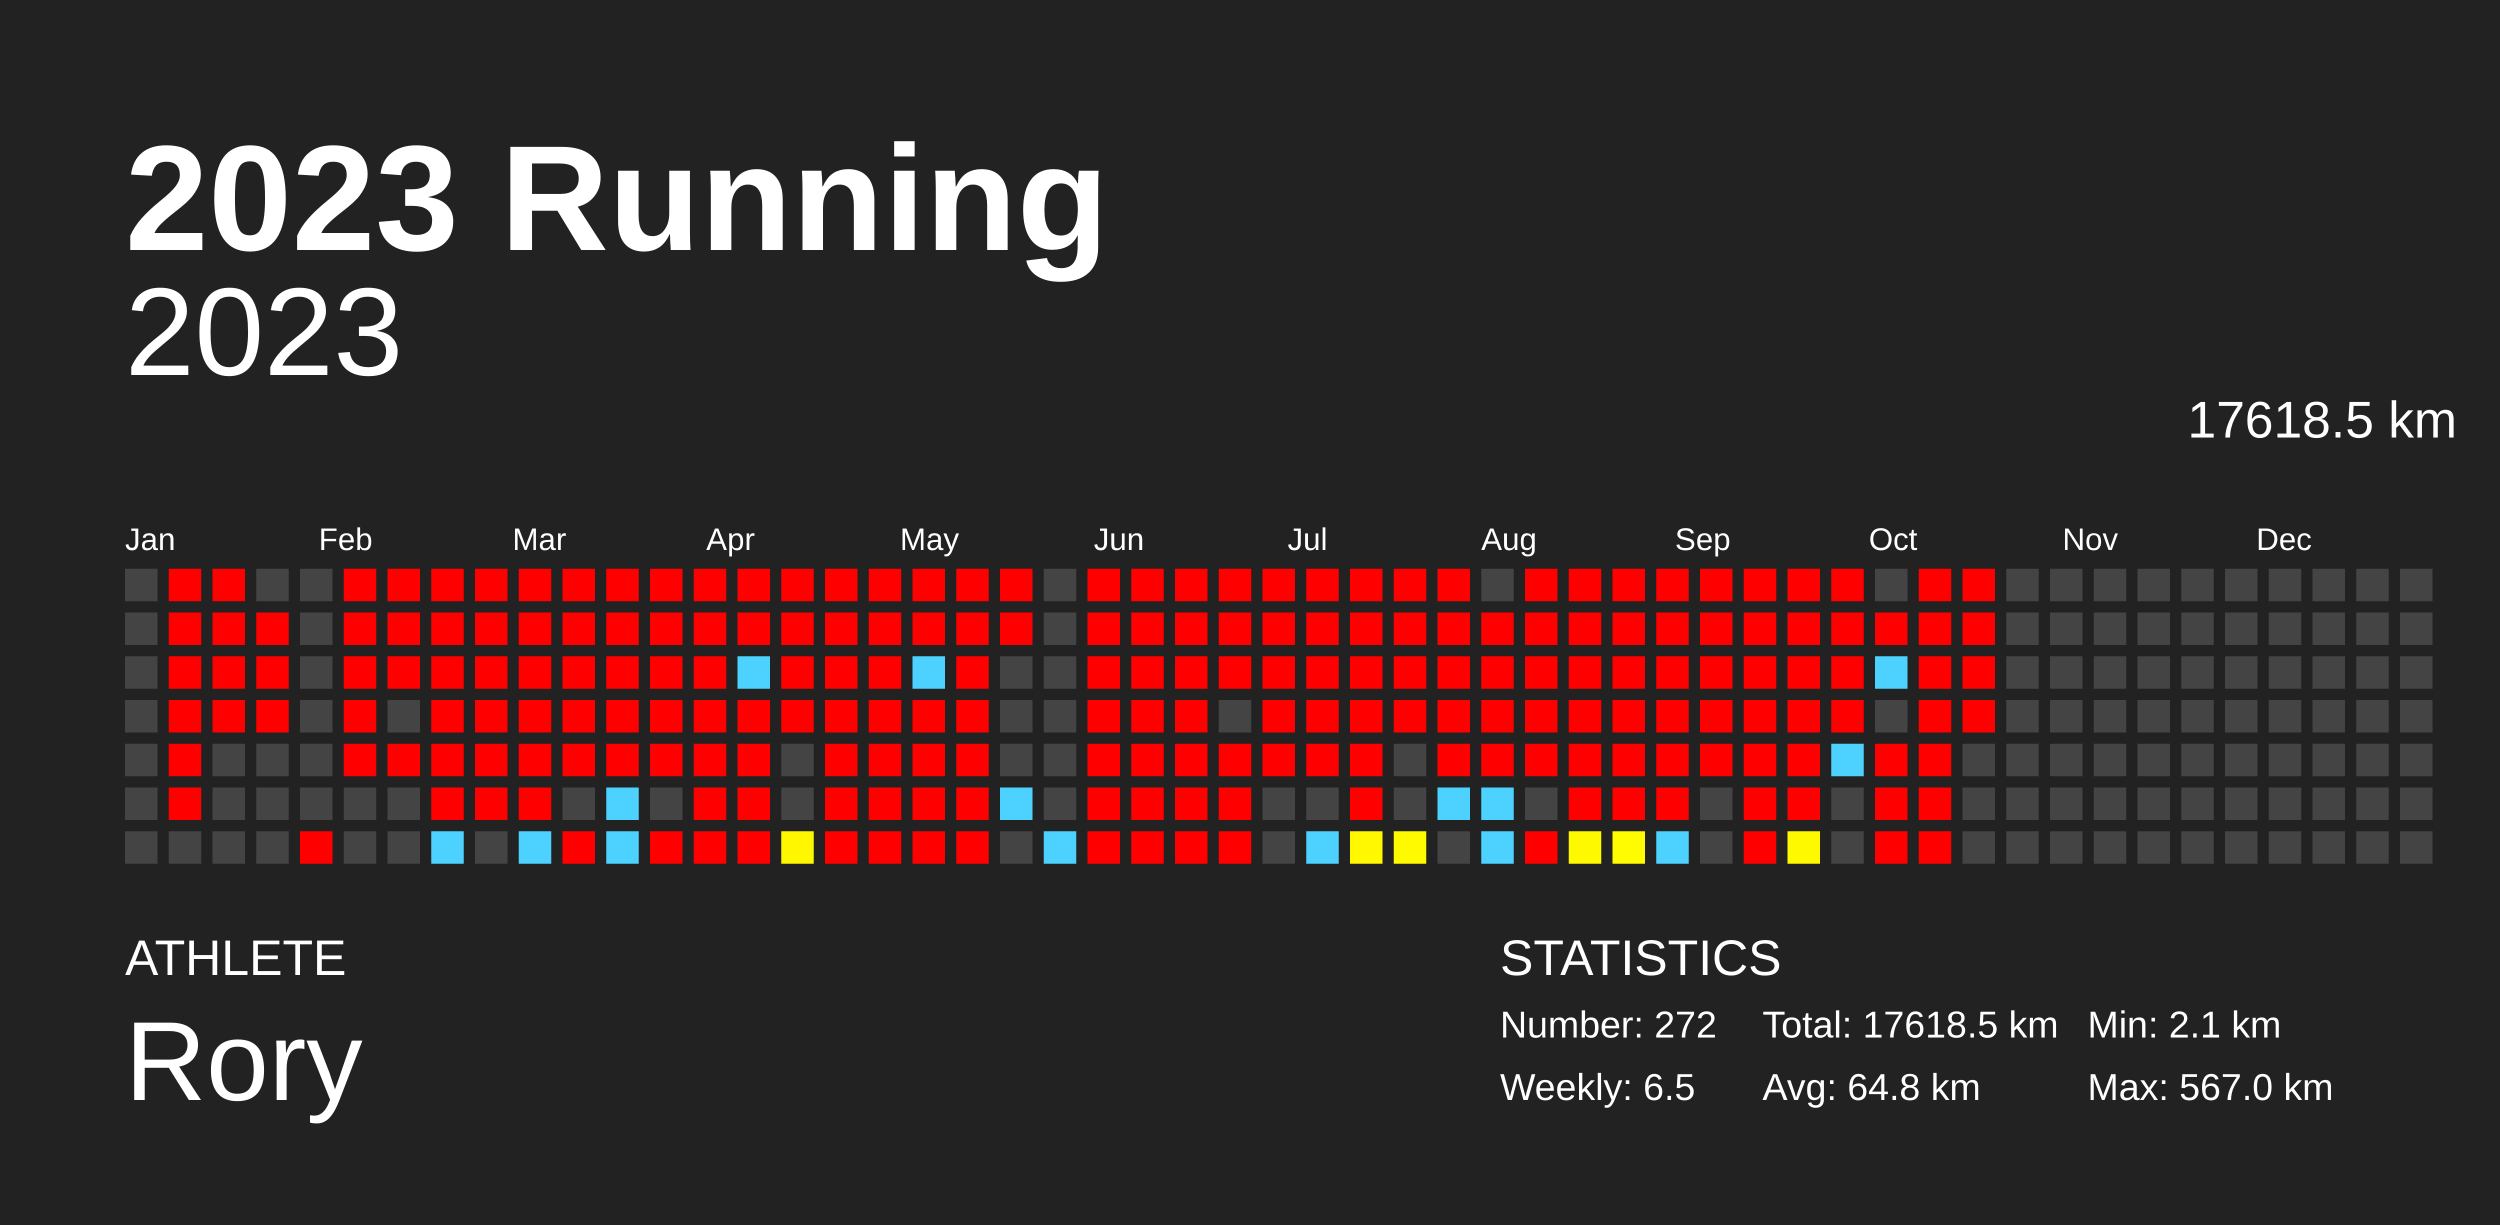
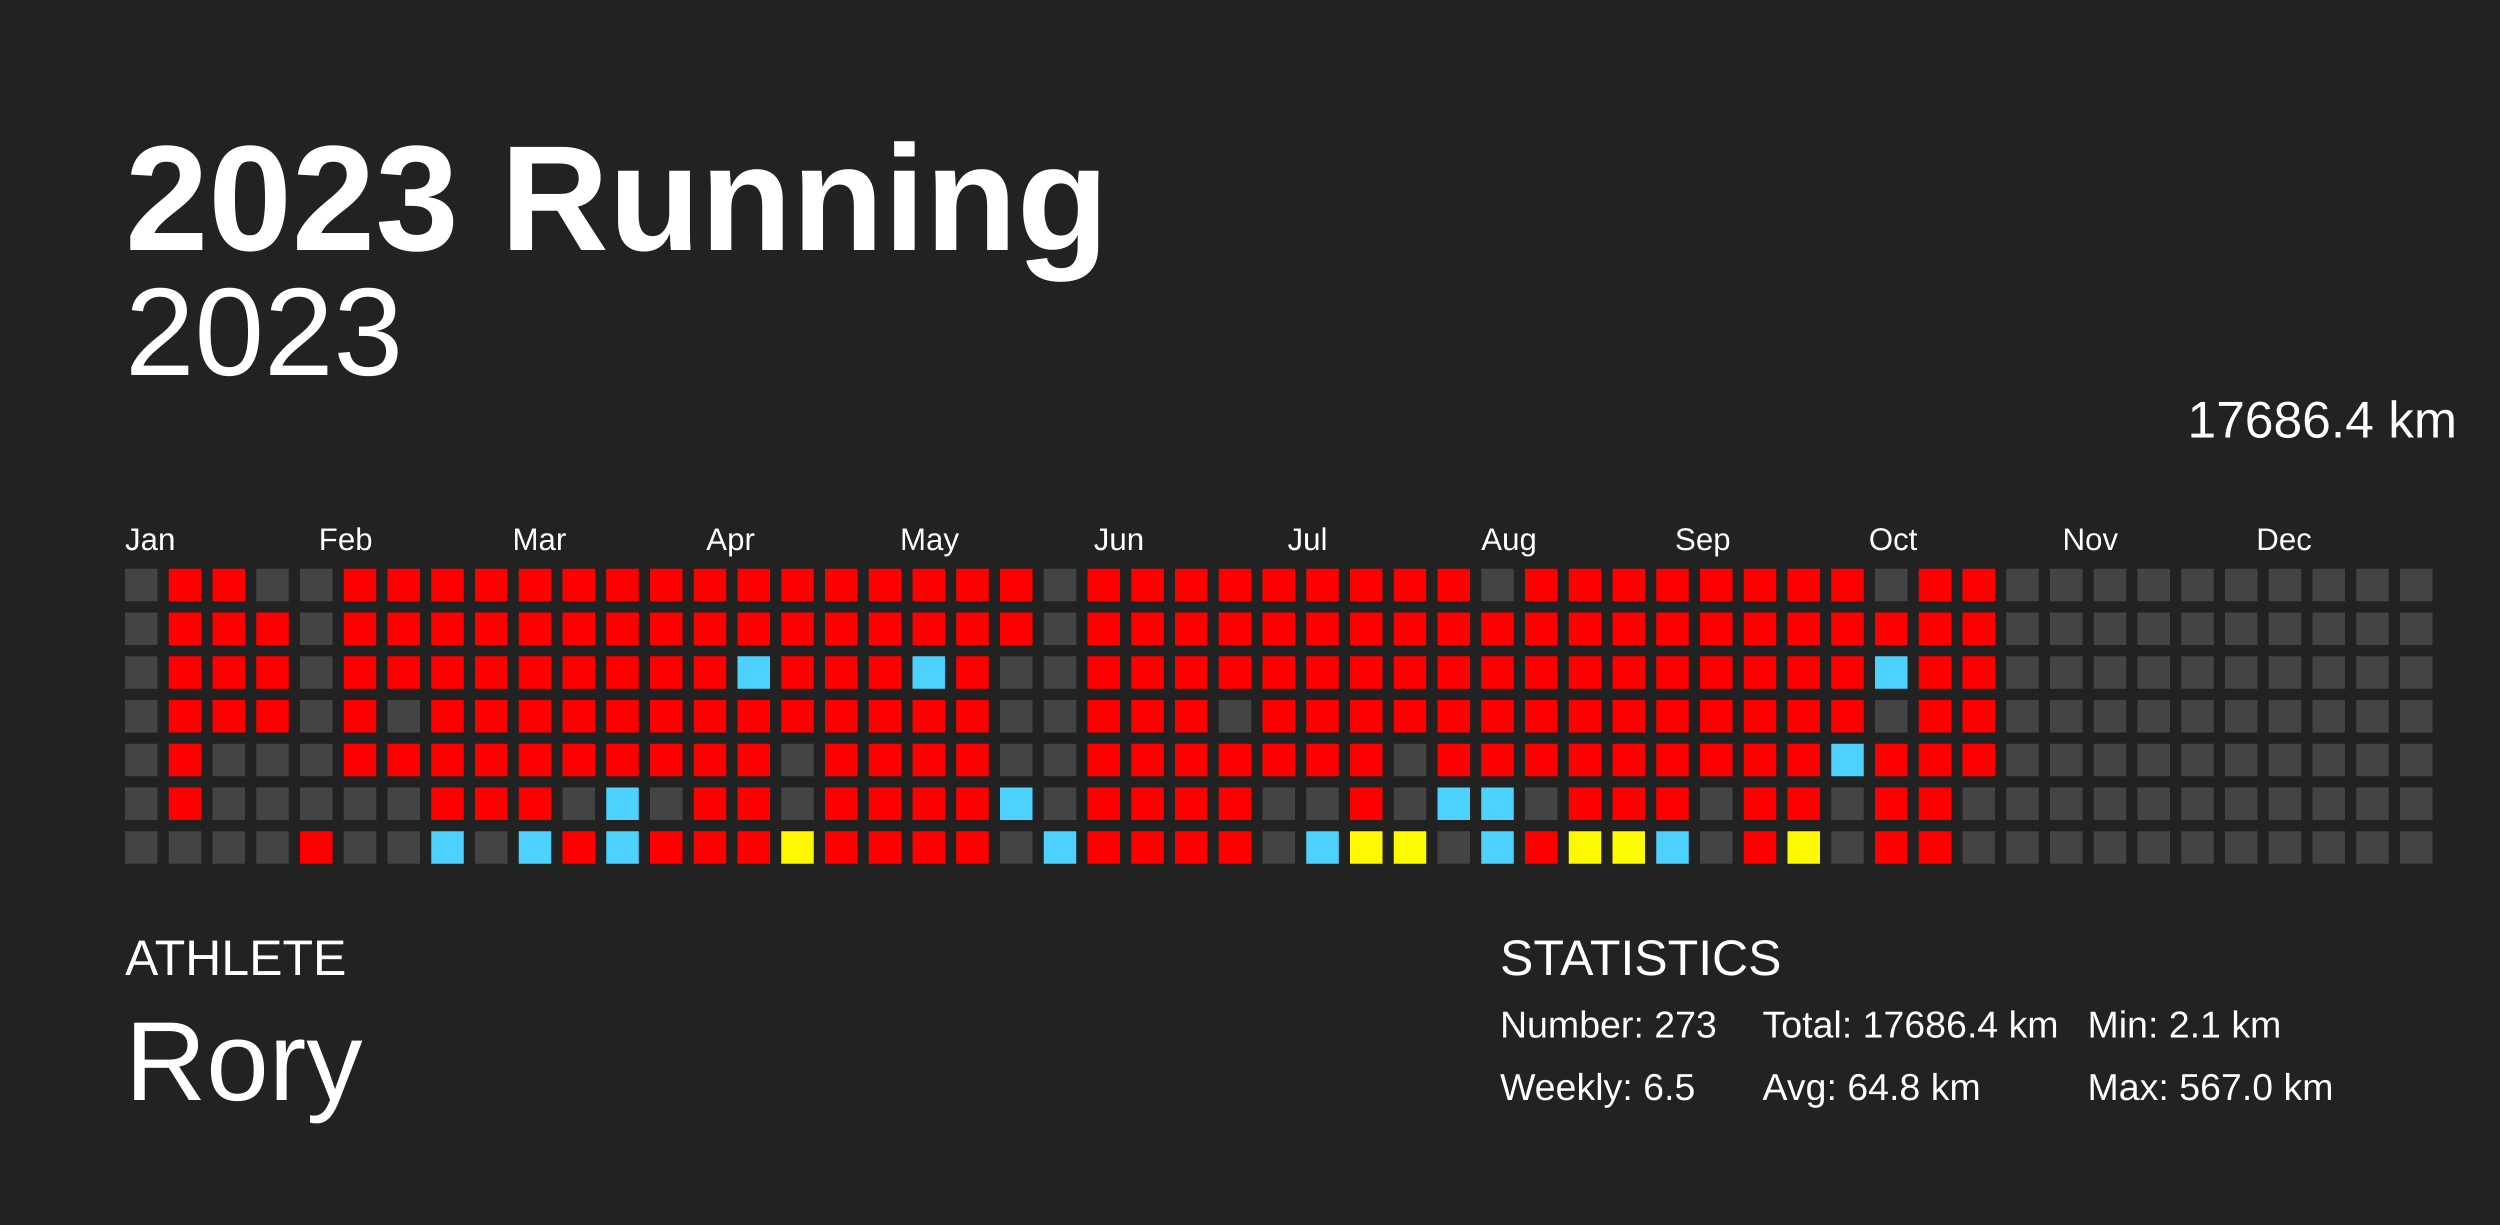
<svg xmlns="http://www.w3.org/2000/svg" baseProfile="full" height="98mm" version="1.1" viewBox="0,0,200,98" width="200mm">
  <defs />
  <rect fill="#222222" height="98" width="200" x="0" y="0" />
  <text fill="#FFFFFF" style="font-size:12px; font-family:Arial; font-weight:bold;" x="10" y="20">2023 Running</text>
  <text fill="#FFFFFF" style="font-size:4px; font-family:Arial" x="10" y="78">ATHLETE</text>
  <text fill="#FFFFFF" style="font-size:9px; font-family:Arial" x="10" y="88">Rory</text>
  <text fill="#FFFFFF" style="font-size:4px; font-family:Arial" x="120" y="78">STATISTICS</text>
-   <text fill="#FFFFFF" style="font-size:3px; font-family:Arial" x="120" y="83">Number: 272</text>
+   <text fill="#FFFFFF" style="font-size:3px; font-family:Arial" x="120" y="83">Number: 273</text>
  <text fill="#FFFFFF" style="font-size:3px; font-family:Arial" x="120" y="88">Weekly: 6.5</text>
-   <text fill="#FFFFFF" style="font-size:3px; font-family:Arial" x="141" y="83">Total: 17618.5 km</text>
+   <text fill="#FFFFFF" style="font-size:3px; font-family:Arial" x="141" y="83">Total: 17686.4 km</text>
  <text fill="#FFFFFF" style="font-size:3px; font-family:Arial" x="141" y="88">Avg: 64.8 km</text>
  <text fill="#FFFFFF" style="font-size:3px; font-family:Arial" x="167" y="83">Min: 2.1 km</text>
  <text fill="#FFFFFF" style="font-size:3px; font-family:Arial" x="167" y="88">Max: 567.0 km</text>
  <text alignment-baseline="hanging" fill="#FFFFFF" style="font-size:10.0px; font-family:Arial;" x="10" y="30">2023</text>
-   <text alignment-baseline="hanging" fill="#FFFFFF" style="font-size:4.125px; font-family:Arial;" x="175" y="35">17618.5 km</text>
+   <text alignment-baseline="hanging" fill="#FFFFFF" style="font-size:4.125px; font-family:Arial;" x="175" y="35">17686.4 km</text>
  <text fill="#FFFFFF" style="font-size:2.5px; font-family:Arial" x="10.0" y="44">Jan</text>
  <text fill="#FFFFFF" style="font-size:2.5px; font-family:Arial" x="25.5" y="44">Feb</text>
  <text fill="#FFFFFF" style="font-size:2.5px; font-family:Arial" x="41.0" y="44">Mar</text>
  <text fill="#FFFFFF" style="font-size:2.5px; font-family:Arial" x="56.5" y="44">Apr</text>
  <text fill="#FFFFFF" style="font-size:2.5px; font-family:Arial" x="72.0" y="44">May</text>
  <text fill="#FFFFFF" style="font-size:2.5px; font-family:Arial" x="87.5" y="44">Jun</text>
  <text fill="#FFFFFF" style="font-size:2.5px; font-family:Arial" x="103.0" y="44">Jul</text>
  <text fill="#FFFFFF" style="font-size:2.5px; font-family:Arial" x="118.5" y="44">Aug</text>
  <text fill="#FFFFFF" style="font-size:2.5px; font-family:Arial" x="134.0" y="44">Sep</text>
  <text fill="#FFFFFF" style="font-size:2.5px; font-family:Arial" x="149.5" y="44">Oct</text>
  <text fill="#FFFFFF" style="font-size:2.5px; font-family:Arial" x="165.0" y="44">Nov</text>
  <text fill="#FFFFFF" style="font-size:2.5px; font-family:Arial" x="180.5" y="44">Dec</text>
  <rect fill="#444444" height="2.6" width="2.6" x="10.0" y="45.5" />
  <rect fill="#444444" height="2.6" width="2.6" x="10.0" y="49.0" />
  <rect fill="#444444" height="2.6" width="2.6" x="10.0" y="52.5" />
  <rect fill="#444444" height="2.6" width="2.6" x="10.0" y="56.0" />
  <rect fill="#444444" height="2.6" width="2.6" x="10.0" y="59.5" />
  <rect fill="#444444" height="2.6" width="2.6" x="10.0" y="63.0" />
  <rect fill="#444444" height="2.6" width="2.6" x="10.0" y="66.5" />
  <rect fill="red" height="2.6" width="2.6" x="13.5" y="45.5" />
  <rect fill="red" height="2.6" width="2.6" x="13.5" y="49.0" />
  <rect fill="red" height="2.6" width="2.6" x="13.5" y="52.5" />
  <rect fill="red" height="2.6" width="2.6" x="13.5" y="56.0" />
  <rect fill="red" height="2.6" width="2.6" x="13.5" y="59.5" />
  <rect fill="red" height="2.6" width="2.6" x="13.5" y="63.0" />
  <rect fill="#444444" height="2.6" width="2.6" x="13.5" y="66.5" />
  <rect fill="red" height="2.6" width="2.6" x="17.0" y="45.5" />
  <rect fill="red" height="2.6" width="2.6" x="17.0" y="49.0" />
  <rect fill="red" height="2.6" width="2.6" x="17.0" y="52.5" />
  <rect fill="red" height="2.6" width="2.6" x="17.0" y="56.0" />
  <rect fill="#444444" height="2.6" width="2.6" x="17.0" y="59.5" />
  <rect fill="#444444" height="2.6" width="2.6" x="17.0" y="63.0" />
  <rect fill="#444444" height="2.6" width="2.6" x="17.0" y="66.5" />
  <rect fill="#444444" height="2.6" width="2.6" x="20.5" y="45.5" />
  <rect fill="red" height="2.6" width="2.6" x="20.5" y="49.0" />
  <rect fill="red" height="2.6" width="2.6" x="20.5" y="52.5" />
  <rect fill="red" height="2.6" width="2.6" x="20.5" y="56.0" />
  <rect fill="#444444" height="2.6" width="2.6" x="20.5" y="59.5" />
  <rect fill="#444444" height="2.6" width="2.6" x="20.5" y="63.0" />
  <rect fill="#444444" height="2.6" width="2.6" x="20.5" y="66.5" />
  <rect fill="#444444" height="2.6" width="2.6" x="24.0" y="45.5" />
  <rect fill="#444444" height="2.6" width="2.6" x="24.0" y="49.0" />
  <rect fill="#444444" height="2.6" width="2.6" x="24.0" y="52.5" />
  <rect fill="#444444" height="2.6" width="2.6" x="24.0" y="56.0" />
  <rect fill="#444444" height="2.6" width="2.6" x="24.0" y="59.5" />
  <rect fill="#444444" height="2.6" width="2.6" x="24.0" y="63.0" />
  <rect fill="red" height="2.6" width="2.6" x="24.0" y="66.5" />
  <rect fill="red" height="2.6" width="2.6" x="27.5" y="45.5" />
  <rect fill="red" height="2.6" width="2.6" x="27.5" y="49.0" />
  <rect fill="red" height="2.6" width="2.6" x="27.5" y="52.5" />
  <rect fill="red" height="2.6" width="2.6" x="27.5" y="56.0" />
  <rect fill="red" height="2.6" width="2.6" x="27.5" y="59.5" />
  <rect fill="#444444" height="2.6" width="2.6" x="27.5" y="63.0" />
  <rect fill="#444444" height="2.6" width="2.6" x="27.5" y="66.5" />
  <rect fill="red" height="2.6" width="2.6" x="31.0" y="45.5" />
  <rect fill="red" height="2.6" width="2.6" x="31.0" y="49.0" />
  <rect fill="red" height="2.6" width="2.6" x="31.0" y="52.5" />
  <rect fill="#444444" height="2.6" width="2.6" x="31.0" y="56.0" />
  <rect fill="red" height="2.6" width="2.6" x="31.0" y="59.5" />
  <rect fill="#444444" height="2.6" width="2.6" x="31.0" y="63.0" />
  <rect fill="#444444" height="2.6" width="2.6" x="31.0" y="66.5" />
  <rect fill="red" height="2.6" width="2.6" x="34.5" y="45.5" />
  <rect fill="red" height="2.6" width="2.6" x="34.5" y="49.0" />
  <rect fill="red" height="2.6" width="2.6" x="34.5" y="52.5" />
  <rect fill="red" height="2.6" width="2.6" x="34.5" y="56.0" />
  <rect fill="red" height="2.6" width="2.6" x="34.5" y="59.5" />
  <rect fill="red" height="2.6" width="2.6" x="34.5" y="63.0" />
  <rect fill="#4dd2ff" height="2.6" width="2.6" x="34.5" y="66.5" />
  <rect fill="red" height="2.6" width="2.6" x="38.0" y="45.5" />
  <rect fill="red" height="2.6" width="2.6" x="38.0" y="49.0" />
  <rect fill="red" height="2.6" width="2.6" x="38.0" y="52.5" />
  <rect fill="red" height="2.6" width="2.6" x="38.0" y="56.0" />
  <rect fill="red" height="2.6" width="2.6" x="38.0" y="59.5" />
  <rect fill="red" height="2.6" width="2.6" x="38.0" y="63.0" />
  <rect fill="#444444" height="2.6" width="2.6" x="38.0" y="66.5" />
  <rect fill="red" height="2.6" width="2.6" x="41.5" y="45.5" />
  <rect fill="red" height="2.6" width="2.6" x="41.5" y="49.0" />
  <rect fill="red" height="2.6" width="2.6" x="41.5" y="52.5" />
  <rect fill="red" height="2.6" width="2.6" x="41.5" y="56.0" />
  <rect fill="red" height="2.6" width="2.6" x="41.5" y="59.5" />
  <rect fill="red" height="2.6" width="2.6" x="41.5" y="63.0" />
  <rect fill="#4dd2ff" height="2.6" width="2.6" x="41.5" y="66.5" />
  <rect fill="red" height="2.6" width="2.6" x="45.0" y="45.5" />
  <rect fill="red" height="2.6" width="2.6" x="45.0" y="49.0" />
  <rect fill="red" height="2.6" width="2.6" x="45.0" y="52.5" />
  <rect fill="red" height="2.6" width="2.6" x="45.0" y="56.0" />
  <rect fill="red" height="2.6" width="2.6" x="45.0" y="59.5" />
  <rect fill="#444444" height="2.6" width="2.6" x="45.0" y="63.0" />
  <rect fill="red" height="2.6" width="2.6" x="45.0" y="66.5" />
  <rect fill="red" height="2.6" width="2.6" x="48.5" y="45.5" />
  <rect fill="red" height="2.6" width="2.6" x="48.5" y="49.0" />
  <rect fill="red" height="2.6" width="2.6" x="48.5" y="52.5" />
  <rect fill="red" height="2.6" width="2.6" x="48.5" y="56.0" />
  <rect fill="red" height="2.6" width="2.6" x="48.5" y="59.5" />
  <rect fill="#4dd2ff" height="2.6" width="2.6" x="48.5" y="63.0" />
  <rect fill="#4dd2ff" height="2.6" width="2.6" x="48.5" y="66.5" />
  <rect fill="red" height="2.6" width="2.6" x="52.0" y="45.5" />
  <rect fill="red" height="2.6" width="2.6" x="52.0" y="49.0" />
  <rect fill="red" height="2.6" width="2.6" x="52.0" y="52.5" />
  <rect fill="red" height="2.6" width="2.6" x="52.0" y="56.0" />
  <rect fill="red" height="2.6" width="2.6" x="52.0" y="59.5" />
  <rect fill="#444444" height="2.6" width="2.6" x="52.0" y="63.0" />
  <rect fill="red" height="2.6" width="2.6" x="52.0" y="66.5" />
  <rect fill="red" height="2.6" width="2.6" x="55.5" y="45.5" />
  <rect fill="red" height="2.6" width="2.6" x="55.5" y="49.0" />
  <rect fill="red" height="2.6" width="2.6" x="55.5" y="52.5" />
  <rect fill="red" height="2.6" width="2.6" x="55.5" y="56.0" />
  <rect fill="red" height="2.6" width="2.6" x="55.5" y="59.5" />
  <rect fill="red" height="2.6" width="2.6" x="55.5" y="63.0" />
  <rect fill="red" height="2.6" width="2.6" x="55.5" y="66.5" />
  <rect fill="red" height="2.6" width="2.6" x="59.0" y="45.5" />
  <rect fill="red" height="2.6" width="2.6" x="59.0" y="49.0" />
  <rect fill="#4dd2ff" height="2.6" width="2.6" x="59.0" y="52.5" />
  <rect fill="red" height="2.6" width="2.6" x="59.0" y="56.0" />
  <rect fill="red" height="2.6" width="2.6" x="59.0" y="59.5" />
  <rect fill="red" height="2.6" width="2.6" x="59.0" y="63.0" />
  <rect fill="red" height="2.6" width="2.6" x="59.0" y="66.5" />
  <rect fill="red" height="2.6" width="2.6" x="62.5" y="45.5" />
  <rect fill="red" height="2.6" width="2.6" x="62.5" y="49.0" />
  <rect fill="red" height="2.6" width="2.6" x="62.5" y="52.5" />
  <rect fill="red" height="2.6" width="2.6" x="62.5" y="56.0" />
  <rect fill="#444444" height="2.6" width="2.6" x="62.5" y="59.5" />
  <rect fill="#444444" height="2.6" width="2.6" x="62.5" y="63.0" />
  <rect fill="#fff700" height="2.6" width="2.6" x="62.5" y="66.5" />
  <rect fill="red" height="2.6" width="2.6" x="66.0" y="45.5" />
  <rect fill="red" height="2.6" width="2.6" x="66.0" y="49.0" />
  <rect fill="red" height="2.6" width="2.6" x="66.0" y="52.5" />
  <rect fill="red" height="2.6" width="2.6" x="66.0" y="56.0" />
  <rect fill="red" height="2.6" width="2.6" x="66.0" y="59.5" />
  <rect fill="red" height="2.6" width="2.6" x="66.0" y="63.0" />
  <rect fill="red" height="2.6" width="2.6" x="66.0" y="66.5" />
  <rect fill="red" height="2.6" width="2.6" x="69.5" y="45.5" />
  <rect fill="red" height="2.6" width="2.6" x="69.5" y="49.0" />
  <rect fill="red" height="2.6" width="2.6" x="69.5" y="52.5" />
  <rect fill="red" height="2.6" width="2.6" x="69.5" y="56.0" />
  <rect fill="red" height="2.6" width="2.6" x="69.5" y="59.5" />
  <rect fill="red" height="2.6" width="2.6" x="69.5" y="63.0" />
  <rect fill="red" height="2.6" width="2.6" x="69.5" y="66.5" />
  <rect fill="red" height="2.6" width="2.6" x="73.0" y="45.5" />
  <rect fill="red" height="2.6" width="2.6" x="73.0" y="49.0" />
  <rect fill="#4dd2ff" height="2.6" width="2.6" x="73.0" y="52.5" />
  <rect fill="red" height="2.6" width="2.6" x="73.0" y="56.0" />
  <rect fill="red" height="2.6" width="2.6" x="73.0" y="59.5" />
  <rect fill="red" height="2.6" width="2.6" x="73.0" y="63.0" />
  <rect fill="red" height="2.6" width="2.6" x="73.0" y="66.5" />
  <rect fill="red" height="2.6" width="2.6" x="76.5" y="45.5" />
  <rect fill="red" height="2.6" width="2.6" x="76.5" y="49.0" />
  <rect fill="red" height="2.6" width="2.6" x="76.5" y="52.5" />
  <rect fill="red" height="2.6" width="2.6" x="76.5" y="56.0" />
  <rect fill="red" height="2.6" width="2.6" x="76.5" y="59.5" />
  <rect fill="red" height="2.6" width="2.6" x="76.5" y="63.0" />
  <rect fill="red" height="2.6" width="2.6" x="76.5" y="66.5" />
  <rect fill="red" height="2.6" width="2.6" x="80.0" y="45.5" />
  <rect fill="red" height="2.6" width="2.6" x="80.0" y="49.0" />
  <rect fill="#444444" height="2.6" width="2.6" x="80.0" y="52.5" />
  <rect fill="#444444" height="2.6" width="2.6" x="80.0" y="56.0" />
  <rect fill="#444444" height="2.6" width="2.6" x="80.0" y="59.5" />
  <rect fill="#4dd2ff" height="2.6" width="2.6" x="80.0" y="63.0" />
  <rect fill="#444444" height="2.6" width="2.6" x="80.0" y="66.5" />
  <rect fill="#444444" height="2.6" width="2.6" x="83.5" y="45.5" />
  <rect fill="#444444" height="2.6" width="2.6" x="83.5" y="49.0" />
  <rect fill="#444444" height="2.6" width="2.6" x="83.5" y="52.5" />
  <rect fill="#444444" height="2.6" width="2.6" x="83.5" y="56.0" />
  <rect fill="#444444" height="2.6" width="2.6" x="83.5" y="59.5" />
  <rect fill="#444444" height="2.6" width="2.6" x="83.5" y="63.0" />
  <rect fill="#4dd2ff" height="2.6" width="2.6" x="83.5" y="66.5" />
  <rect fill="red" height="2.6" width="2.6" x="87.0" y="45.5" />
  <rect fill="red" height="2.6" width="2.6" x="87.0" y="49.0" />
  <rect fill="red" height="2.6" width="2.6" x="87.0" y="52.5" />
  <rect fill="red" height="2.6" width="2.6" x="87.0" y="56.0" />
  <rect fill="red" height="2.6" width="2.6" x="87.0" y="59.5" />
  <rect fill="red" height="2.6" width="2.6" x="87.0" y="63.0" />
  <rect fill="red" height="2.6" width="2.6" x="87.0" y="66.5" />
  <rect fill="red" height="2.6" width="2.6" x="90.5" y="45.5" />
  <rect fill="red" height="2.6" width="2.6" x="90.5" y="49.0" />
  <rect fill="red" height="2.6" width="2.6" x="90.5" y="52.5" />
  <rect fill="red" height="2.6" width="2.6" x="90.5" y="56.0" />
  <rect fill="red" height="2.6" width="2.6" x="90.5" y="59.5" />
  <rect fill="red" height="2.6" width="2.6" x="90.5" y="63.0" />
  <rect fill="red" height="2.6" width="2.6" x="90.5" y="66.5" />
  <rect fill="red" height="2.6" width="2.6" x="94.0" y="45.5" />
  <rect fill="red" height="2.6" width="2.6" x="94.0" y="49.0" />
  <rect fill="red" height="2.6" width="2.6" x="94.0" y="52.5" />
  <rect fill="red" height="2.6" width="2.6" x="94.0" y="56.0" />
  <rect fill="red" height="2.6" width="2.6" x="94.0" y="59.5" />
  <rect fill="red" height="2.6" width="2.6" x="94.0" y="63.0" />
  <rect fill="red" height="2.6" width="2.6" x="94.0" y="66.5" />
  <rect fill="red" height="2.6" width="2.6" x="97.5" y="45.5" />
  <rect fill="red" height="2.6" width="2.6" x="97.5" y="49.0" />
  <rect fill="red" height="2.6" width="2.6" x="97.5" y="52.5" />
  <rect fill="#444444" height="2.6" width="2.6" x="97.5" y="56.0" />
  <rect fill="red" height="2.6" width="2.6" x="97.5" y="59.5" />
  <rect fill="red" height="2.6" width="2.6" x="97.5" y="63.0" />
  <rect fill="red" height="2.6" width="2.6" x="97.5" y="66.5" />
  <rect fill="red" height="2.6" width="2.6" x="101.0" y="45.5" />
  <rect fill="red" height="2.6" width="2.6" x="101.0" y="49.0" />
  <rect fill="red" height="2.6" width="2.6" x="101.0" y="52.5" />
  <rect fill="red" height="2.6" width="2.6" x="101.0" y="56.0" />
  <rect fill="red" height="2.6" width="2.6" x="101.0" y="59.5" />
  <rect fill="#444444" height="2.6" width="2.6" x="101.0" y="63.0" />
  <rect fill="#444444" height="2.6" width="2.6" x="101.0" y="66.5" />
  <rect fill="red" height="2.6" width="2.6" x="104.5" y="45.5" />
  <rect fill="red" height="2.6" width="2.6" x="104.5" y="49.0" />
  <rect fill="red" height="2.6" width="2.6" x="104.5" y="52.5" />
  <rect fill="red" height="2.6" width="2.6" x="104.5" y="56.0" />
  <rect fill="red" height="2.6" width="2.6" x="104.5" y="59.5" />
  <rect fill="#444444" height="2.6" width="2.6" x="104.5" y="63.0" />
  <rect fill="#4dd2ff" height="2.6" width="2.6" x="104.5" y="66.5" />
  <rect fill="red" height="2.6" width="2.6" x="108.0" y="45.5" />
  <rect fill="red" height="2.6" width="2.6" x="108.0" y="49.0" />
  <rect fill="red" height="2.6" width="2.6" x="108.0" y="52.5" />
  <rect fill="red" height="2.6" width="2.6" x="108.0" y="56.0" />
  <rect fill="red" height="2.6" width="2.6" x="108.0" y="59.5" />
  <rect fill="red" height="2.6" width="2.6" x="108.0" y="63.0" />
  <rect fill="#fff800" height="2.6" width="2.6" x="108.0" y="66.5" />
  <rect fill="red" height="2.6" width="2.6" x="111.5" y="45.5" />
  <rect fill="red" height="2.6" width="2.6" x="111.5" y="49.0" />
  <rect fill="red" height="2.6" width="2.6" x="111.5" y="52.5" />
  <rect fill="red" height="2.6" width="2.6" x="111.5" y="56.0" />
  <rect fill="#444444" height="2.6" width="2.6" x="111.5" y="59.5" />
  <rect fill="#444444" height="2.6" width="2.6" x="111.5" y="63.0" />
  <rect fill="#fffa00" height="2.6" width="2.6" x="111.5" y="66.5" />
  <rect fill="red" height="2.6" width="2.6" x="115.0" y="45.5" />
  <rect fill="red" height="2.6" width="2.6" x="115.0" y="49.0" />
  <rect fill="red" height="2.6" width="2.6" x="115.0" y="52.5" />
  <rect fill="red" height="2.6" width="2.6" x="115.0" y="56.0" />
  <rect fill="red" height="2.6" width="2.6" x="115.0" y="59.5" />
  <rect fill="#4dd2ff" height="2.6" width="2.6" x="115.0" y="63.0" />
  <rect fill="#444444" height="2.6" width="2.6" x="115.0" y="66.5" />
  <rect fill="#444444" height="2.6" width="2.6" x="118.5" y="45.5" />
  <rect fill="red" height="2.6" width="2.6" x="118.5" y="49.0" />
  <rect fill="red" height="2.6" width="2.6" x="118.5" y="52.5" />
  <rect fill="red" height="2.6" width="2.6" x="118.5" y="56.0" />
  <rect fill="red" height="2.6" width="2.6" x="118.5" y="59.5" />
  <rect fill="#4dd2ff" height="2.6" width="2.6" x="118.5" y="63.0" />
  <rect fill="#4dd2ff" height="2.6" width="2.6" x="118.5" y="66.5" />
  <rect fill="red" height="2.6" width="2.6" x="122.0" y="45.5" />
  <rect fill="red" height="2.6" width="2.6" x="122.0" y="49.0" />
  <rect fill="red" height="2.6" width="2.6" x="122.0" y="52.5" />
  <rect fill="red" height="2.6" width="2.6" x="122.0" y="56.0" />
  <rect fill="red" height="2.6" width="2.6" x="122.0" y="59.5" />
  <rect fill="#444444" height="2.6" width="2.6" x="122.0" y="63.0" />
  <rect fill="red" height="2.6" width="2.6" x="122.0" y="66.5" />
  <rect fill="red" height="2.6" width="2.6" x="125.5" y="45.5" />
  <rect fill="red" height="2.6" width="2.6" x="125.5" y="49.0" />
  <rect fill="red" height="2.6" width="2.6" x="125.5" y="52.5" />
  <rect fill="red" height="2.6" width="2.6" x="125.5" y="56.0" />
  <rect fill="red" height="2.6" width="2.6" x="125.5" y="59.5" />
  <rect fill="red" height="2.6" width="2.6" x="125.5" y="63.0" />
  <rect fill="#fff900" height="2.6" width="2.6" x="125.5" y="66.5" />
  <rect fill="red" height="2.6" width="2.6" x="129.0" y="45.5" />
  <rect fill="red" height="2.6" width="2.6" x="129.0" y="49.0" />
  <rect fill="red" height="2.6" width="2.6" x="129.0" y="52.5" />
  <rect fill="red" height="2.6" width="2.6" x="129.0" y="56.0" />
  <rect fill="red" height="2.6" width="2.6" x="129.0" y="59.5" />
  <rect fill="red" height="2.6" width="2.6" x="129.0" y="63.0" />
  <rect fill="#fffb00" height="2.6" width="2.6" x="129.0" y="66.5" />
  <rect fill="red" height="2.6" width="2.6" x="132.5" y="45.5" />
  <rect fill="red" height="2.6" width="2.6" x="132.5" y="49.0" />
  <rect fill="red" height="2.6" width="2.6" x="132.5" y="52.5" />
  <rect fill="red" height="2.6" width="2.6" x="132.5" y="56.0" />
  <rect fill="red" height="2.6" width="2.6" x="132.5" y="59.5" />
  <rect fill="red" height="2.6" width="2.6" x="132.5" y="63.0" />
  <rect fill="#4dd2ff" height="2.6" width="2.6" x="132.5" y="66.5" />
  <rect fill="red" height="2.6" width="2.6" x="136.0" y="45.5" />
  <rect fill="red" height="2.6" width="2.6" x="136.0" y="49.0" />
  <rect fill="red" height="2.6" width="2.6" x="136.0" y="52.5" />
  <rect fill="red" height="2.6" width="2.6" x="136.0" y="56.0" />
  <rect fill="red" height="2.6" width="2.6" x="136.0" y="59.5" />
  <rect fill="#444444" height="2.6" width="2.6" x="136.0" y="63.0" />
  <rect fill="#444444" height="2.6" width="2.6" x="136.0" y="66.5" />
  <rect fill="red" height="2.6" width="2.6" x="139.5" y="45.5" />
  <rect fill="red" height="2.6" width="2.6" x="139.5" y="49.0" />
  <rect fill="red" height="2.6" width="2.6" x="139.5" y="52.5" />
  <rect fill="red" height="2.6" width="2.6" x="139.5" y="56.0" />
  <rect fill="red" height="2.6" width="2.6" x="139.5" y="59.5" />
  <rect fill="red" height="2.6" width="2.6" x="139.5" y="63.0" />
  <rect fill="red" height="2.6" width="2.6" x="139.5" y="66.5" />
  <rect fill="red" height="2.6" width="2.6" x="143.0" y="45.5" />
  <rect fill="red" height="2.6" width="2.6" x="143.0" y="49.0" />
  <rect fill="red" height="2.6" width="2.6" x="143.0" y="52.5" />
  <rect fill="red" height="2.6" width="2.6" x="143.0" y="56.0" />
  <rect fill="red" height="2.6" width="2.6" x="143.0" y="59.5" />
  <rect fill="red" height="2.6" width="2.6" x="143.0" y="63.0" />
  <rect fill="#fff900" height="2.6" width="2.6" x="143.0" y="66.5" />
  <rect fill="red" height="2.6" width="2.6" x="146.5" y="45.5" />
  <rect fill="red" height="2.6" width="2.6" x="146.5" y="49.0" />
  <rect fill="red" height="2.6" width="2.6" x="146.5" y="52.5" />
  <rect fill="red" height="2.6" width="2.6" x="146.5" y="56.0" />
  <rect fill="#4dd2ff" height="2.6" width="2.6" x="146.5" y="59.5" />
  <rect fill="#444444" height="2.6" width="2.6" x="146.5" y="63.0" />
  <rect fill="#444444" height="2.6" width="2.6" x="146.5" y="66.5" />
  <rect fill="#444444" height="2.6" width="2.6" x="150.0" y="45.5" />
  <rect fill="red" height="2.6" width="2.6" x="150.0" y="49.0" />
  <rect fill="#4dd2ff" height="2.6" width="2.6" x="150.0" y="52.5" />
  <rect fill="#444444" height="2.6" width="2.6" x="150.0" y="56.0" />
  <rect fill="red" height="2.6" width="2.6" x="150.0" y="59.5" />
  <rect fill="red" height="2.6" width="2.6" x="150.0" y="63.0" />
  <rect fill="red" height="2.6" width="2.6" x="150.0" y="66.5" />
  <rect fill="red" height="2.6" width="2.6" x="153.5" y="45.5" />
  <rect fill="red" height="2.6" width="2.6" x="153.5" y="49.0" />
  <rect fill="red" height="2.6" width="2.6" x="153.5" y="52.5" />
  <rect fill="red" height="2.6" width="2.6" x="153.5" y="56.0" />
  <rect fill="red" height="2.6" width="2.6" x="153.5" y="59.5" />
  <rect fill="red" height="2.6" width="2.6" x="153.5" y="63.0" />
  <rect fill="red" height="2.6" width="2.6" x="153.5" y="66.5" />
  <rect fill="red" height="2.6" width="2.6" x="157.0" y="45.5" />
  <rect fill="red" height="2.6" width="2.6" x="157.0" y="49.0" />
  <rect fill="red" height="2.6" width="2.6" x="157.0" y="52.5" />
  <rect fill="red" height="2.6" width="2.6" x="157.0" y="56.0" />
-   <rect fill="#444444" height="2.6" width="2.6" x="157.0" y="59.5" />
+   <rect fill="red" height="2.6" width="2.6" x="157.0" y="59.5" />
  <rect fill="#444444" height="2.6" width="2.6" x="157.0" y="63.0" />
  <rect fill="#444444" height="2.6" width="2.6" x="157.0" y="66.5" />
  <rect fill="#444444" height="2.6" width="2.6" x="160.5" y="45.5" />
  <rect fill="#444444" height="2.6" width="2.6" x="160.5" y="49.0" />
  <rect fill="#444444" height="2.6" width="2.6" x="160.5" y="52.5" />
  <rect fill="#444444" height="2.6" width="2.6" x="160.5" y="56.0" />
  <rect fill="#444444" height="2.6" width="2.6" x="160.5" y="59.5" />
  <rect fill="#444444" height="2.6" width="2.6" x="160.5" y="63.0" />
  <rect fill="#444444" height="2.6" width="2.6" x="160.5" y="66.5" />
  <rect fill="#444444" height="2.6" width="2.6" x="164.0" y="45.5" />
  <rect fill="#444444" height="2.6" width="2.6" x="164.0" y="49.0" />
  <rect fill="#444444" height="2.6" width="2.6" x="164.0" y="52.5" />
  <rect fill="#444444" height="2.6" width="2.6" x="164.0" y="56.0" />
  <rect fill="#444444" height="2.6" width="2.6" x="164.0" y="59.5" />
  <rect fill="#444444" height="2.6" width="2.6" x="164.0" y="63.0" />
  <rect fill="#444444" height="2.6" width="2.6" x="164.0" y="66.5" />
  <rect fill="#444444" height="2.6" width="2.6" x="167.5" y="45.5" />
  <rect fill="#444444" height="2.6" width="2.6" x="167.5" y="49.0" />
  <rect fill="#444444" height="2.6" width="2.6" x="167.5" y="52.5" />
  <rect fill="#444444" height="2.6" width="2.6" x="167.5" y="56.0" />
  <rect fill="#444444" height="2.6" width="2.6" x="167.5" y="59.5" />
  <rect fill="#444444" height="2.6" width="2.6" x="167.5" y="63.0" />
  <rect fill="#444444" height="2.6" width="2.6" x="167.5" y="66.5" />
  <rect fill="#444444" height="2.6" width="2.6" x="171.0" y="45.5" />
  <rect fill="#444444" height="2.6" width="2.6" x="171.0" y="49.0" />
  <rect fill="#444444" height="2.6" width="2.6" x="171.0" y="52.5" />
  <rect fill="#444444" height="2.6" width="2.6" x="171.0" y="56.0" />
  <rect fill="#444444" height="2.6" width="2.6" x="171.0" y="59.5" />
  <rect fill="#444444" height="2.6" width="2.6" x="171.0" y="63.0" />
  <rect fill="#444444" height="2.6" width="2.6" x="171.0" y="66.5" />
  <rect fill="#444444" height="2.6" width="2.6" x="174.5" y="45.5" />
  <rect fill="#444444" height="2.6" width="2.6" x="174.5" y="49.0" />
  <rect fill="#444444" height="2.6" width="2.6" x="174.5" y="52.5" />
  <rect fill="#444444" height="2.6" width="2.6" x="174.5" y="56.0" />
  <rect fill="#444444" height="2.6" width="2.6" x="174.5" y="59.5" />
  <rect fill="#444444" height="2.6" width="2.6" x="174.5" y="63.0" />
  <rect fill="#444444" height="2.6" width="2.6" x="174.5" y="66.5" />
  <rect fill="#444444" height="2.6" width="2.6" x="178.0" y="45.5" />
  <rect fill="#444444" height="2.6" width="2.6" x="178.0" y="49.0" />
  <rect fill="#444444" height="2.6" width="2.6" x="178.0" y="52.5" />
  <rect fill="#444444" height="2.6" width="2.6" x="178.0" y="56.0" />
  <rect fill="#444444" height="2.6" width="2.6" x="178.0" y="59.5" />
  <rect fill="#444444" height="2.6" width="2.6" x="178.0" y="63.0" />
  <rect fill="#444444" height="2.6" width="2.6" x="178.0" y="66.5" />
  <rect fill="#444444" height="2.6" width="2.6" x="181.5" y="45.5" />
  <rect fill="#444444" height="2.6" width="2.6" x="181.5" y="49.0" />
  <rect fill="#444444" height="2.6" width="2.6" x="181.5" y="52.5" />
  <rect fill="#444444" height="2.6" width="2.6" x="181.5" y="56.0" />
  <rect fill="#444444" height="2.6" width="2.6" x="181.5" y="59.5" />
  <rect fill="#444444" height="2.6" width="2.6" x="181.5" y="63.0" />
  <rect fill="#444444" height="2.6" width="2.6" x="181.5" y="66.5" />
  <rect fill="#444444" height="2.6" width="2.6" x="185.0" y="45.5" />
  <rect fill="#444444" height="2.6" width="2.6" x="185.0" y="49.0" />
  <rect fill="#444444" height="2.6" width="2.6" x="185.0" y="52.5" />
  <rect fill="#444444" height="2.6" width="2.6" x="185.0" y="56.0" />
  <rect fill="#444444" height="2.6" width="2.6" x="185.0" y="59.5" />
  <rect fill="#444444" height="2.6" width="2.6" x="185.0" y="63.0" />
  <rect fill="#444444" height="2.6" width="2.6" x="185.0" y="66.5" />
  <rect fill="#444444" height="2.6" width="2.6" x="188.5" y="45.5" />
  <rect fill="#444444" height="2.6" width="2.6" x="188.5" y="49.0" />
  <rect fill="#444444" height="2.6" width="2.6" x="188.5" y="52.5" />
  <rect fill="#444444" height="2.6" width="2.6" x="188.5" y="56.0" />
  <rect fill="#444444" height="2.6" width="2.6" x="188.5" y="59.5" />
  <rect fill="#444444" height="2.6" width="2.6" x="188.5" y="63.0" />
  <rect fill="#444444" height="2.6" width="2.6" x="188.5" y="66.5" />
  <rect fill="#444444" height="2.6" width="2.6" x="192.0" y="45.5" />
  <rect fill="#444444" height="2.6" width="2.6" x="192.0" y="49.0" />
  <rect fill="#444444" height="2.6" width="2.6" x="192.0" y="52.5" />
  <rect fill="#444444" height="2.6" width="2.6" x="192.0" y="56.0" />
  <rect fill="#444444" height="2.6" width="2.6" x="192.0" y="59.5" />
  <rect fill="#444444" height="2.6" width="2.6" x="192.0" y="63.0" />
  <rect fill="#444444" height="2.6" width="2.6" x="192.0" y="66.5" />
</svg>
